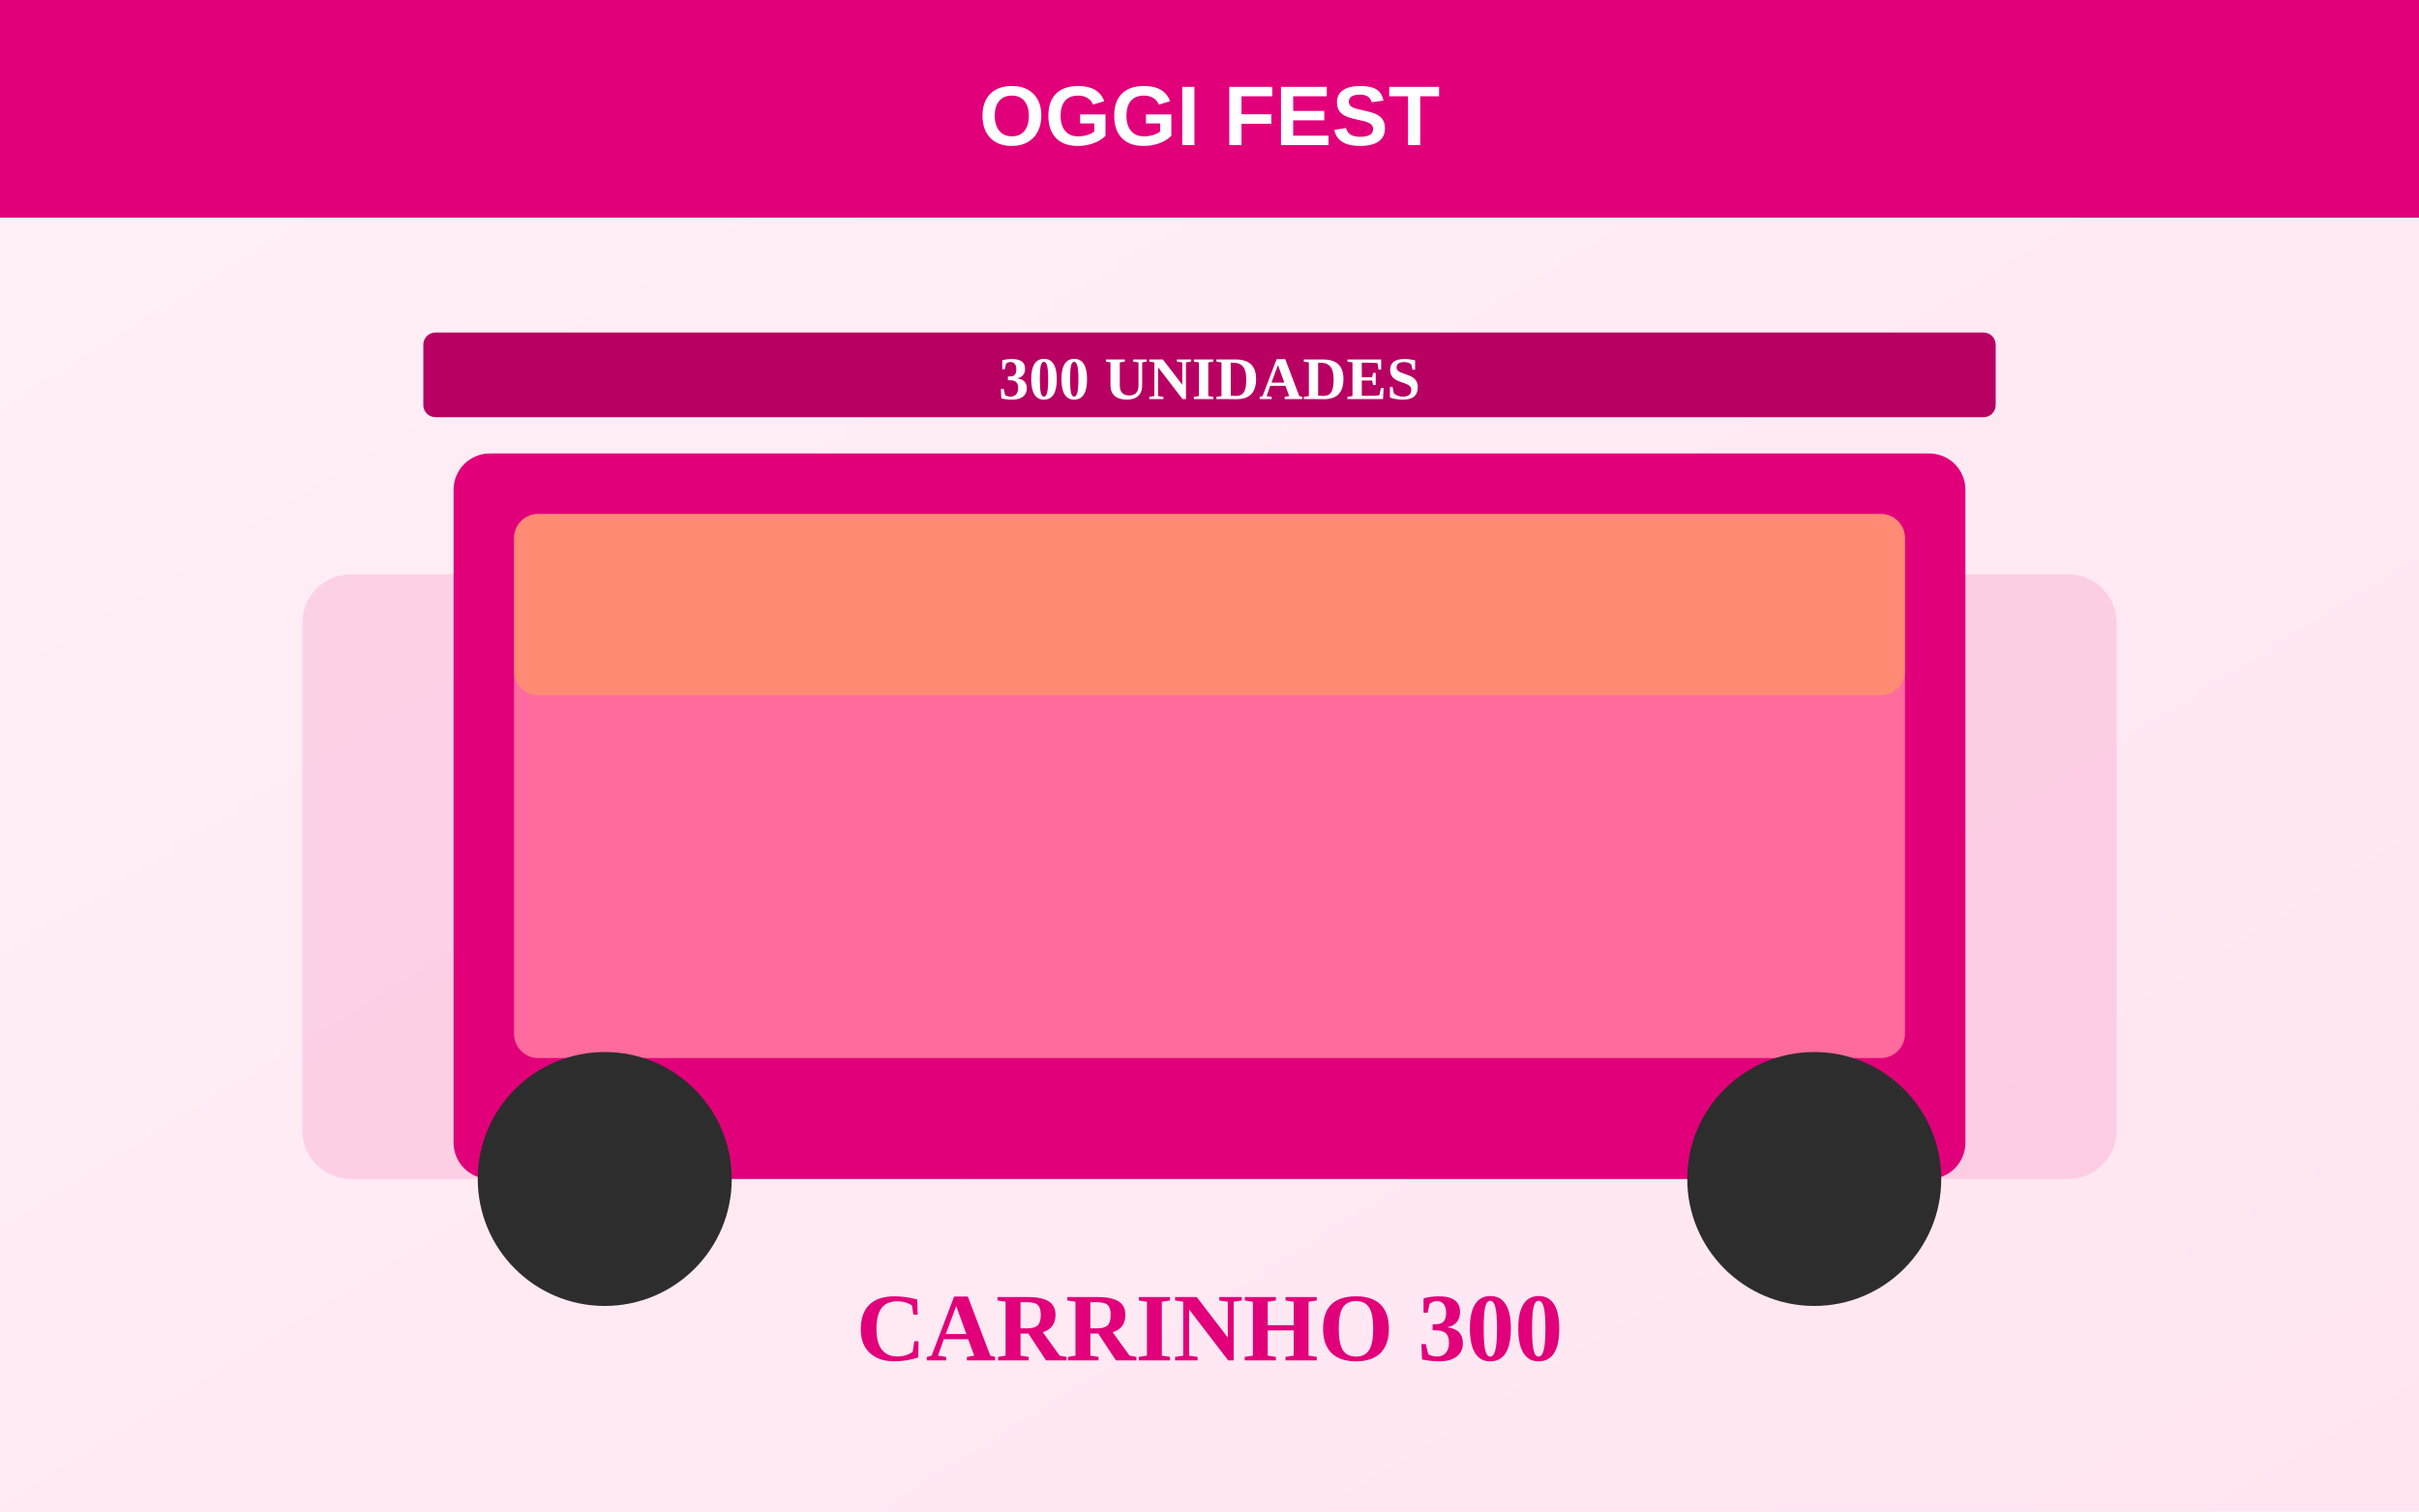
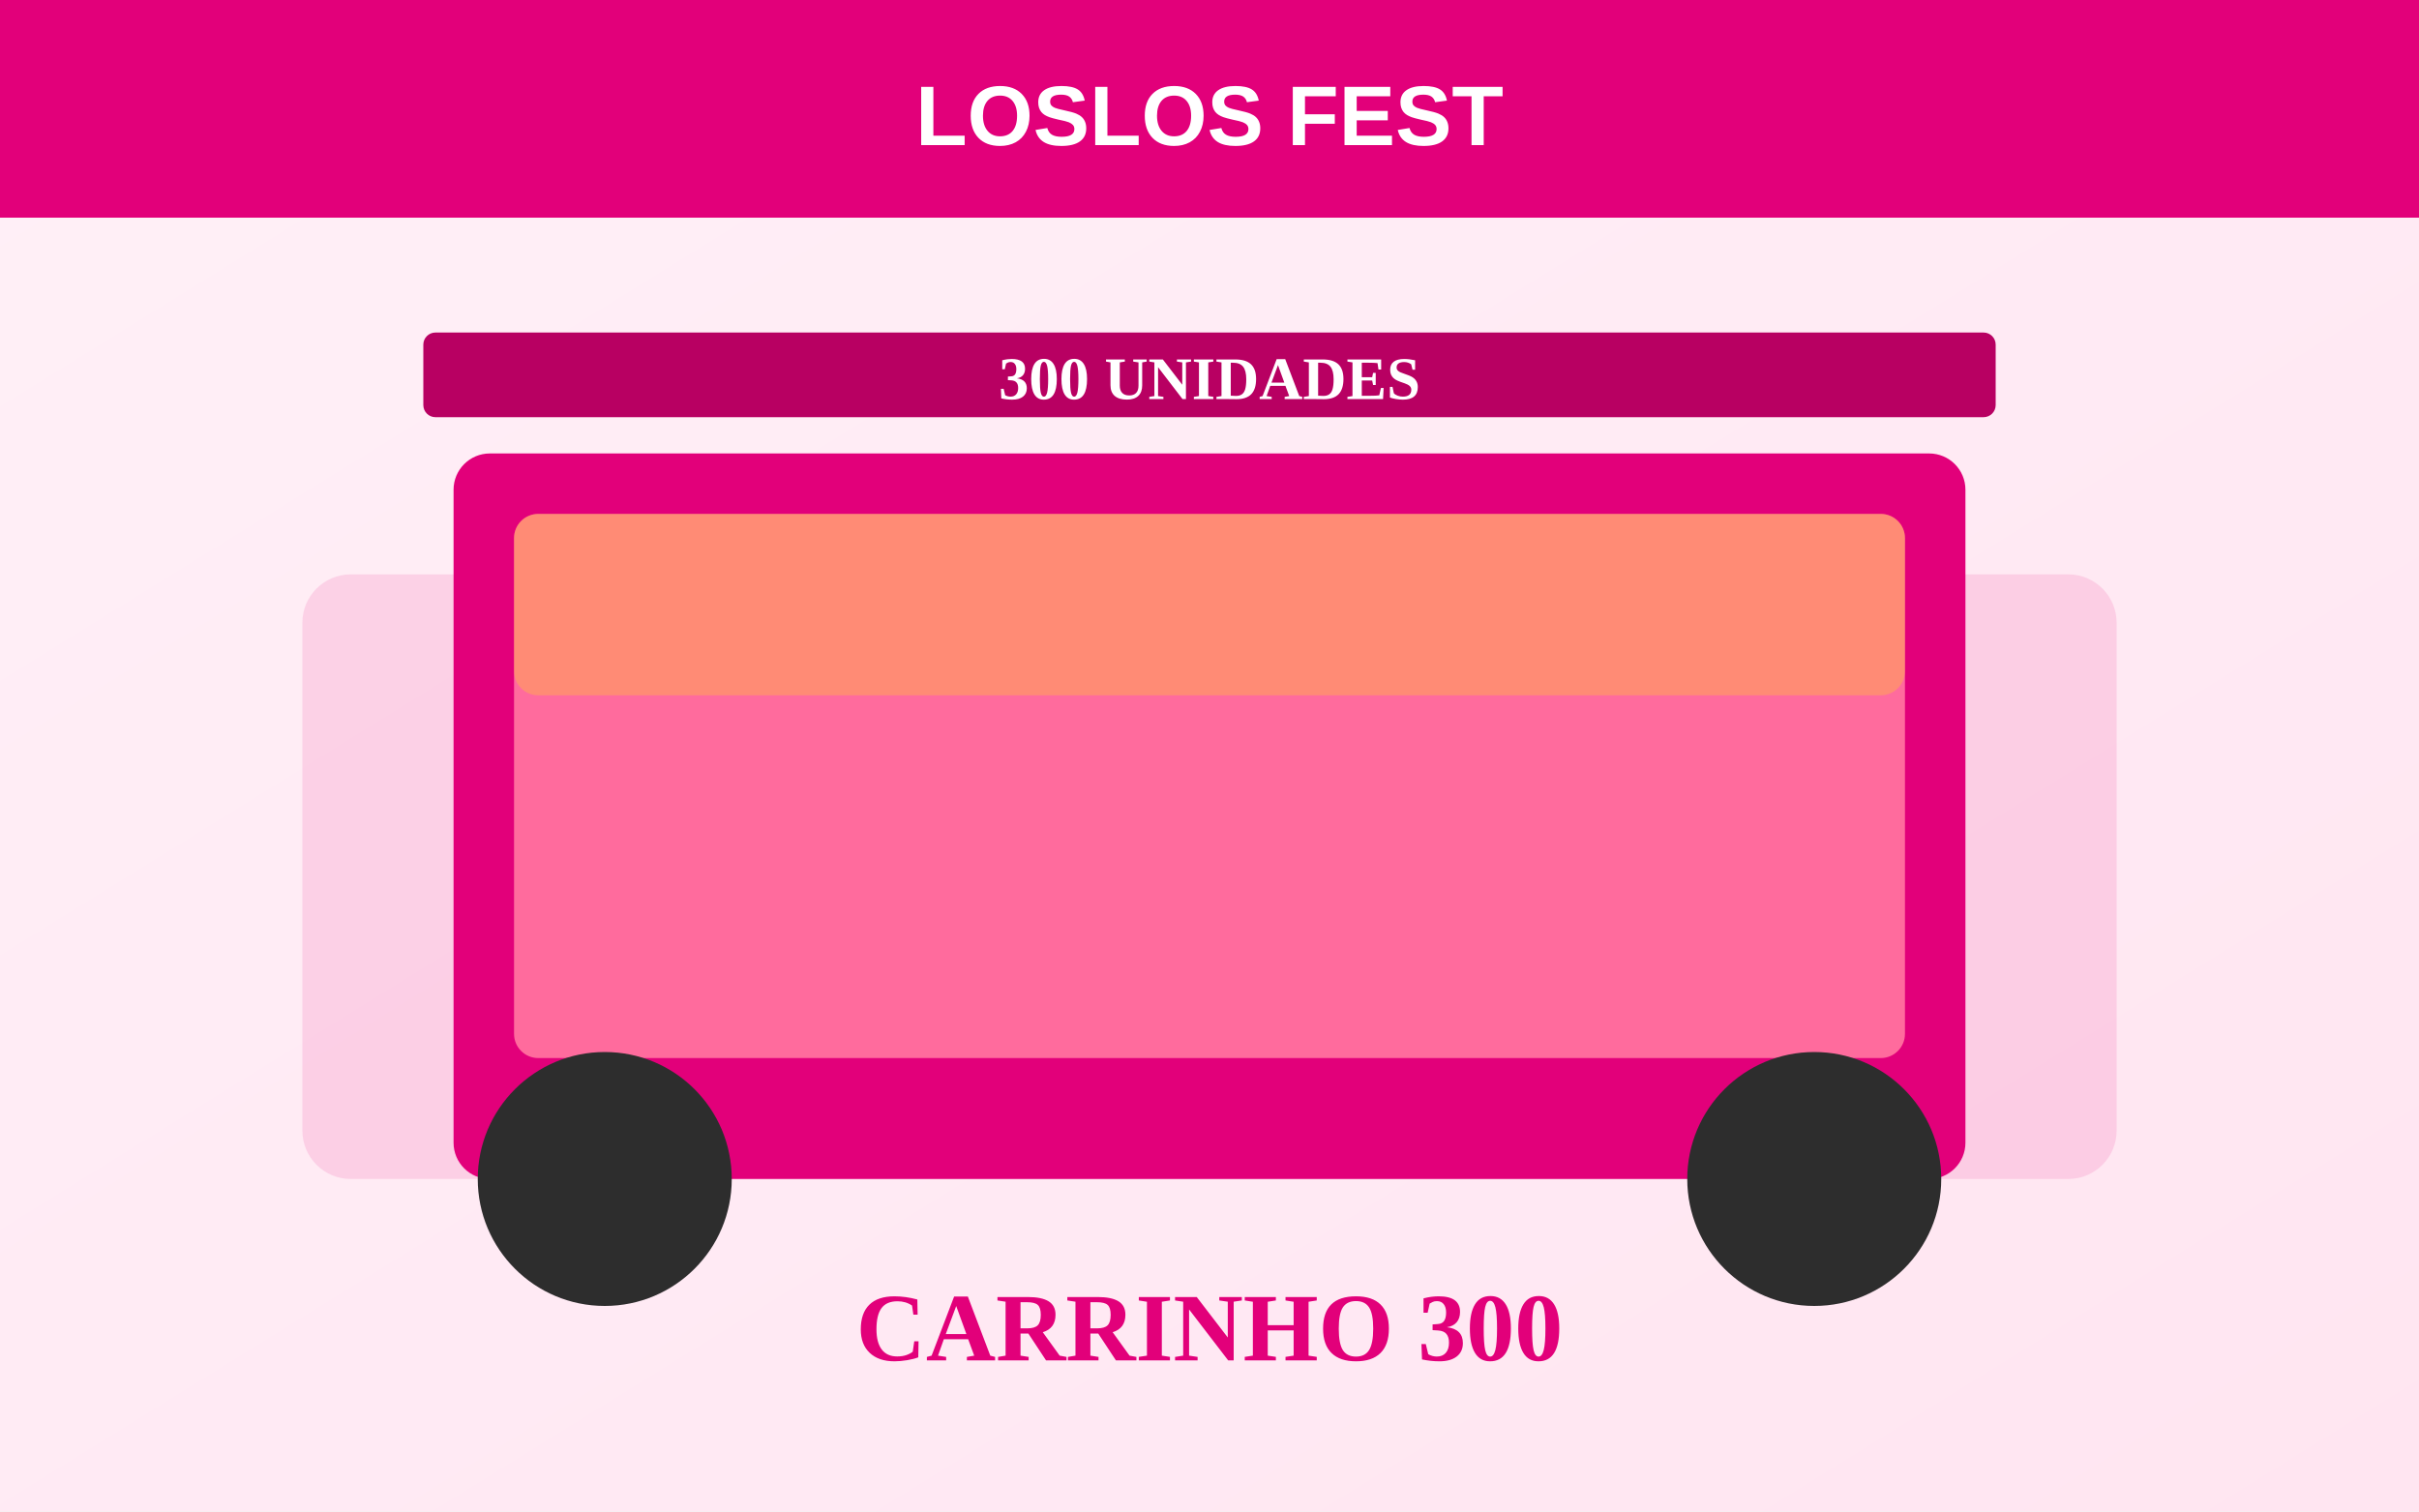
- <svg xmlns="http://www.w3.org/2000/svg" viewBox="0 0 800 500" role="img" aria-label="Carrinho Oggi Fest 300">
+ <svg xmlns="http://www.w3.org/2000/svg" viewBox="0 0 800 500" role="img" aria-label="Carrinho Loslos Fest 300">
  <defs>
    <linearGradient id="bg2" x1="0" y1="0" x2="1" y2="1">
      <stop offset="0%" stop-color="#FFF0F7" />
      <stop offset="100%" stop-color="#FFE5F1" />
    </linearGradient>
  </defs>
  <rect width="800" height="500" fill="url(#bg2)" />
  <rect width="800" height="72" fill="#E2007A" />
-   <text x="400" y="48" text-anchor="middle" fill="#fff" font-family="Arial,sans-serif" font-size="28" font-weight="800">OGGI FEST</text>
+   <text x="400" y="48" text-anchor="middle" fill="#fff" font-family="Arial,sans-serif" font-size="28" font-weight="800">LOSLOS FEST</text>
  <rect x="100" y="190" width="600" height="200" rx="16" fill="#E2007A" opacity="0.12" />
  <rect x="150" y="150" width="500" height="240" rx="12" fill="#E2007A" />
  <rect x="170" y="170" width="460" height="180" rx="8" fill="#FF6B9D" />
  <rect x="170" y="170" width="460" height="60" rx="8" fill="#FFC72C" opacity="0.35" />
  <circle cx="200" cy="390" r="42" fill="#2D2D2D" />
  <circle cx="600" cy="390" r="42" fill="#2D2D2D" />
  <rect x="140" y="110" width="520" height="28" rx="4" fill="#B80062" />
  <text x="400" y="132" text-anchor="middle" fill="#fff" font-size="20" font-weight="bold">300 UNIDADES</text>
  <text x="400" y="450" text-anchor="middle" fill="#E2007A" font-size="32" font-weight="800">CARRINHO 300</text>
</svg>
